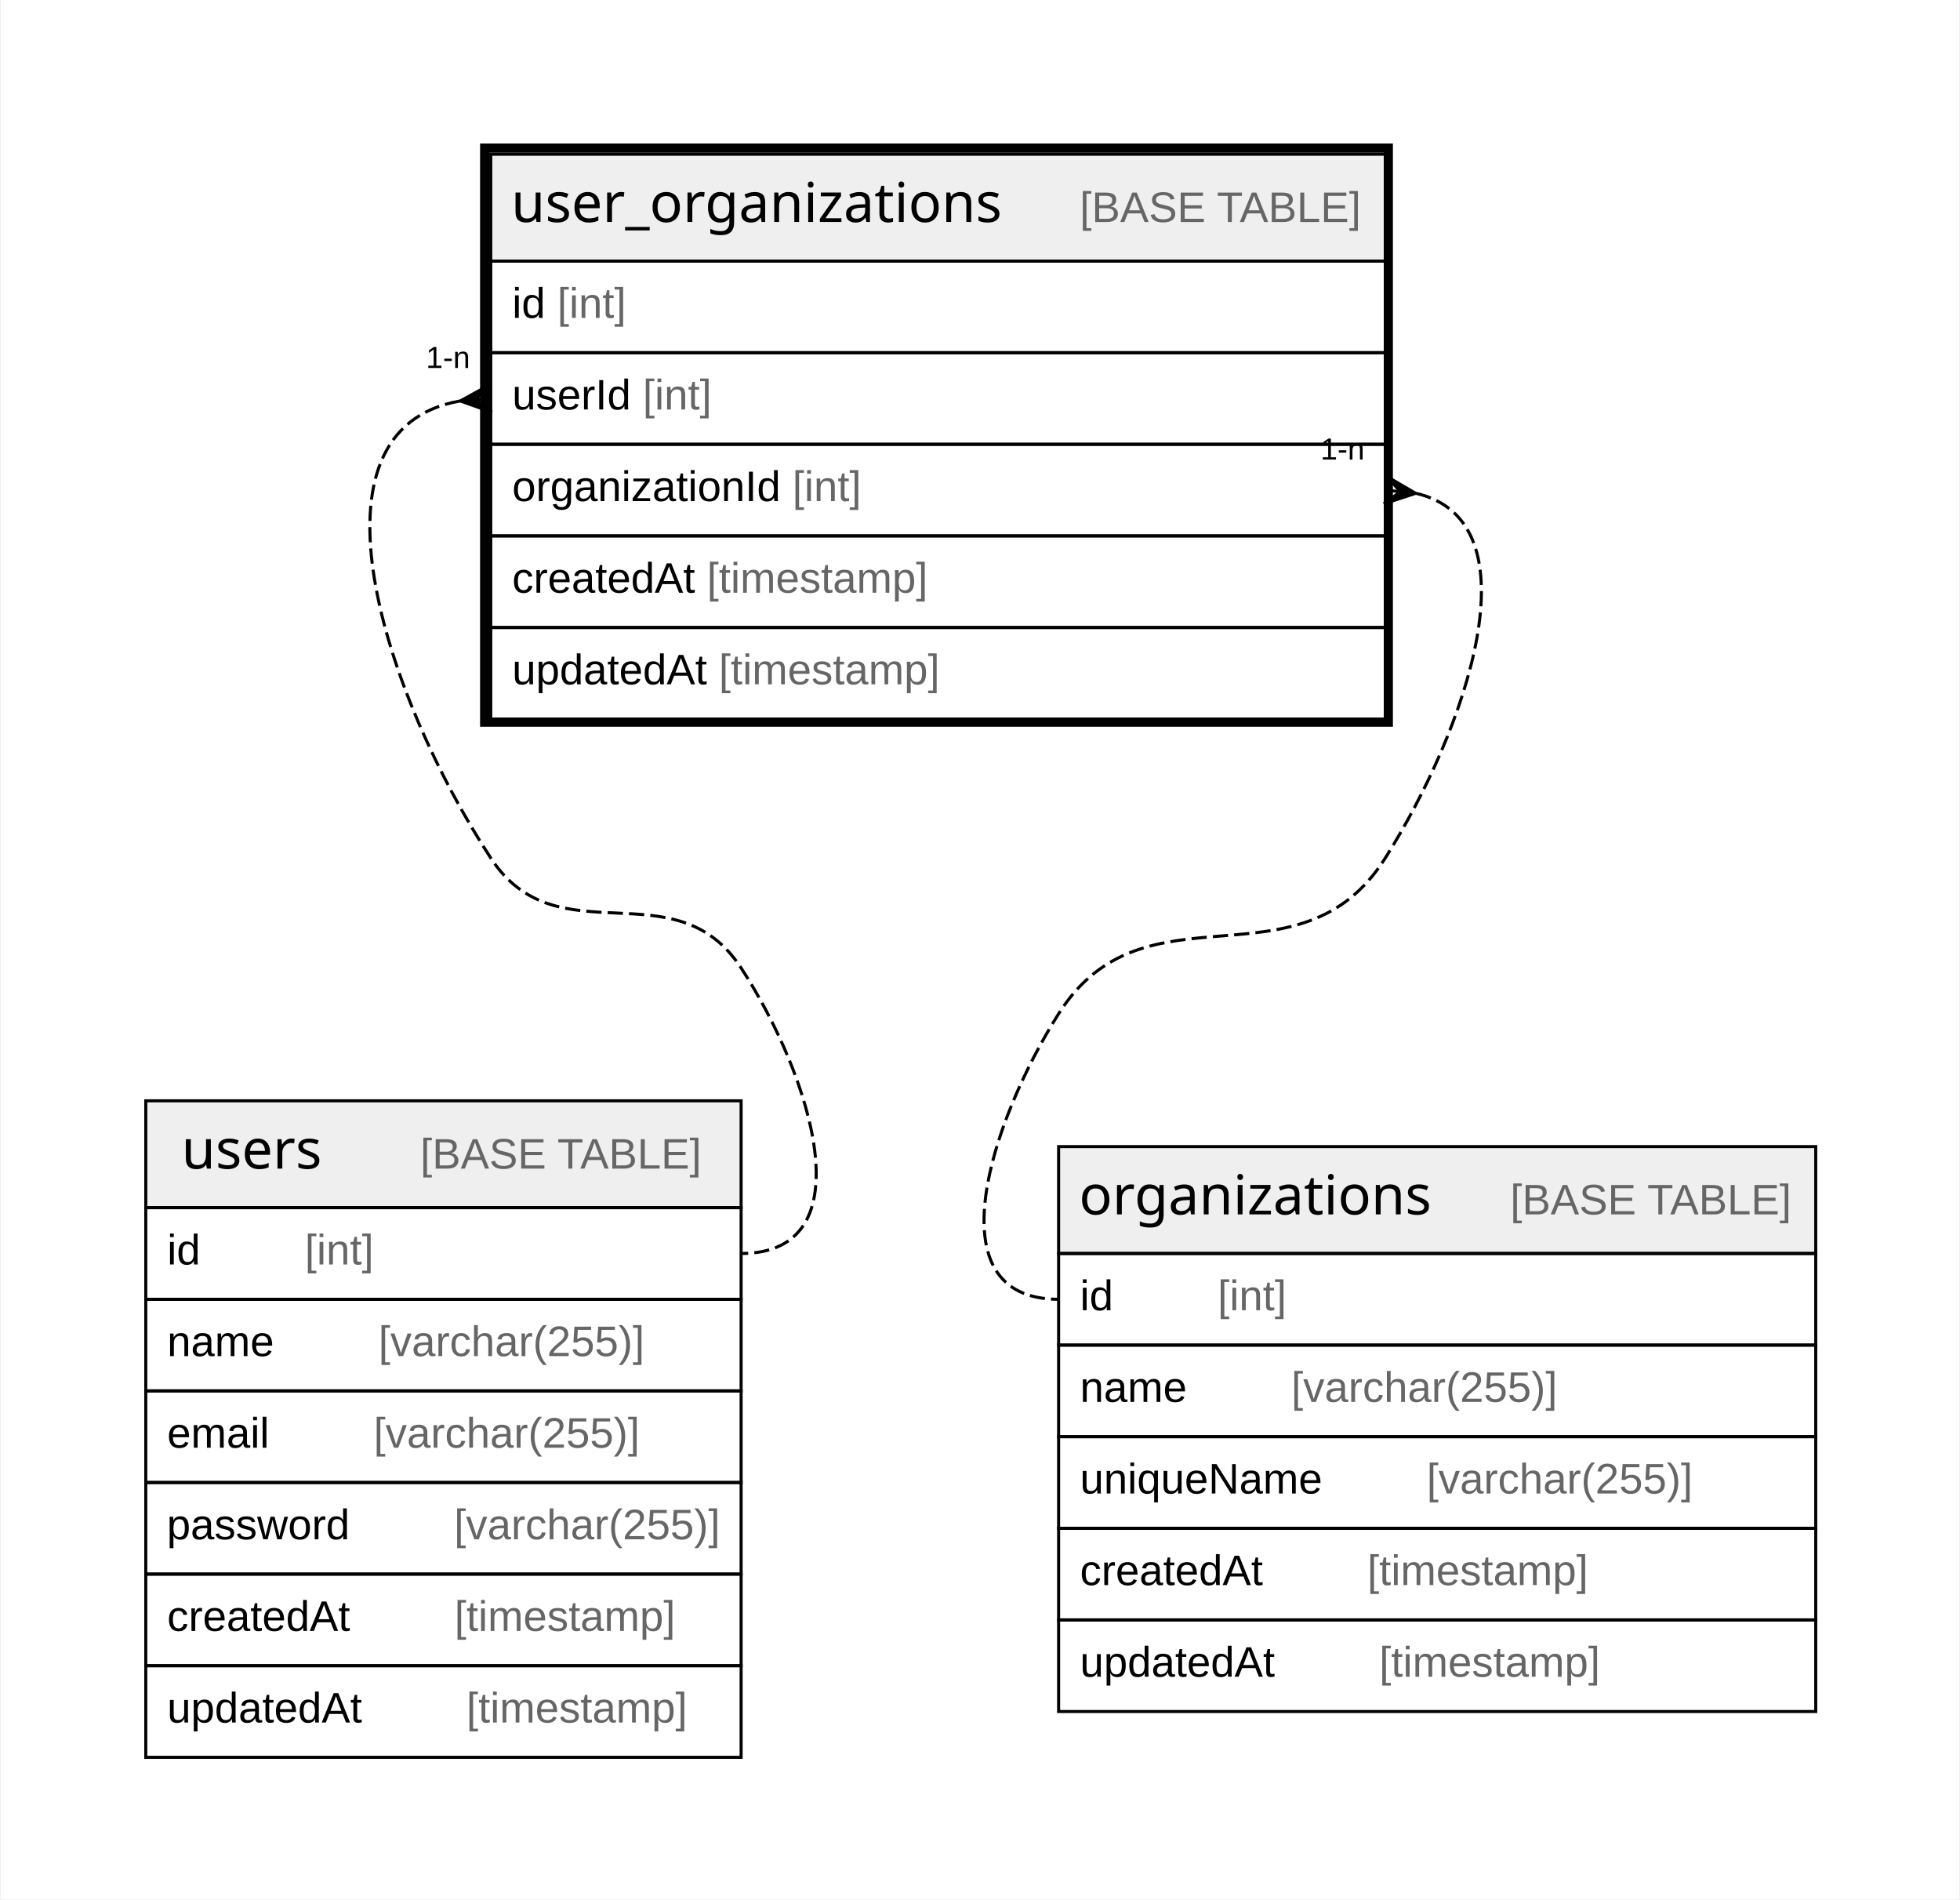
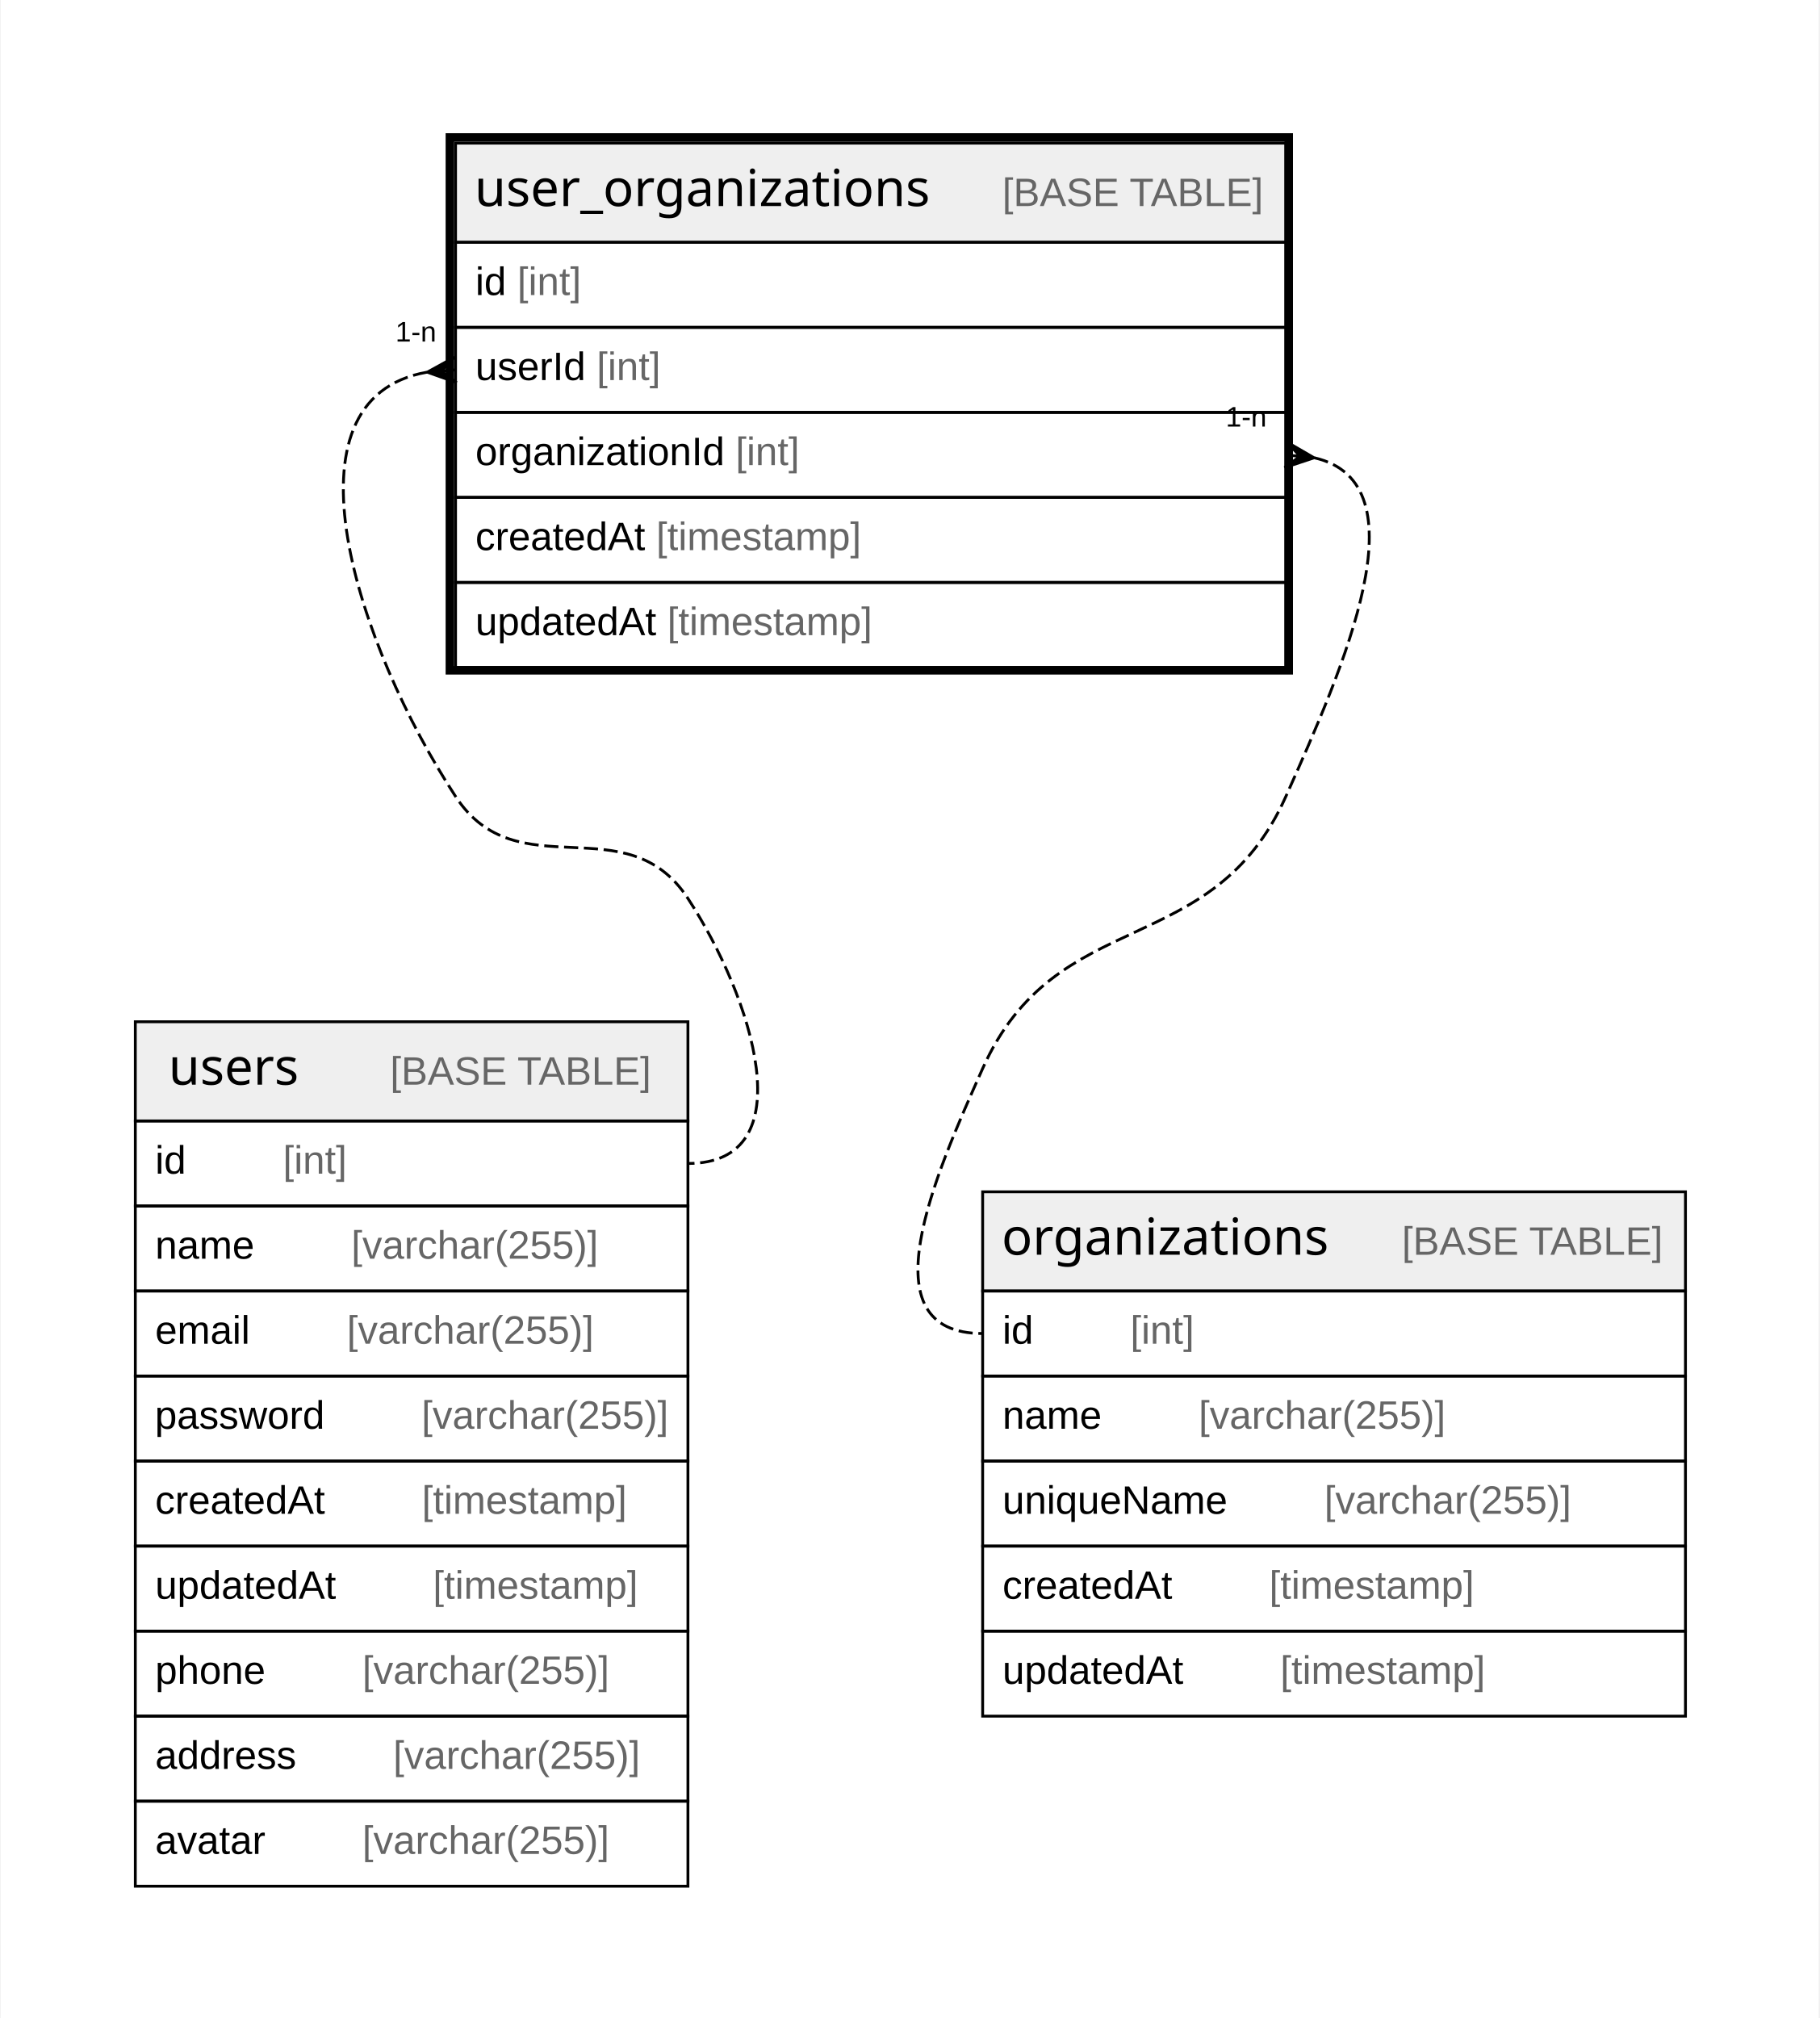
- <svg xmlns="http://www.w3.org/2000/svg" width="642pt" height="622pt" viewBox="0.00 0.00 641.50 622.00">
-   <g id="graph0" class="graph" transform="scale(1 1) rotate(0) translate(4 618)">
-     <polygon fill="#ffffff" stroke="transparent" points="-4,4 -4,-618 637.5,-618 637.5,4 -4,4" />
+ <svg xmlns="http://www.w3.org/2000/svg" width="642pt" height="712pt" viewBox="0.00 0.00 641.50 712.00">
+   <g id="graph0" class="graph" transform="scale(1 1) rotate(0) translate(4 708)">
+     <polygon fill="#ffffff" stroke="transparent" points="-4,4 -4,-708 637.5,-708 637.5,4 -4,4" />
    <g id="node1" class="node">
-       <polygon fill="#efefef" stroke="transparent" points="156.5,-532.5 156.5,-567.5 449.5,-567.5 449.5,-532.5 156.5,-532.5" />
-       <polygon fill="none" stroke="#000000" points="156.5,-532.5 156.5,-567.5 449.5,-567.5 449.5,-532.5 156.5,-532.5" />
-       <text text-anchor="start" x="163.197" y="-545.3" font-family="Arial Bold" font-size="18.00" fill="#000000">user_organizations</text>
-       <text text-anchor="start" x="315.235" y="-545.3" font-family="Arial" font-size="14.00" fill="#000000">    </text>
-       <text text-anchor="start" x="349.439" y="-545.3" font-family="Arial" font-size="14.00" fill="#666666">[BASE TABLE]</text>
+       <polygon fill="#efefef" stroke="transparent" points="156.5,-622.5 156.5,-657.5 449.5,-657.5 449.5,-622.5 156.5,-622.5" />
+       <polygon fill="none" stroke="#000000" points="156.5,-622.5 156.5,-657.5 449.5,-657.5 449.5,-622.5 156.5,-622.5" />
+       <text text-anchor="start" x="163.197" y="-635.3" font-family="Arial Bold" font-size="18.00" fill="#000000">user_organizations</text>
+       <text text-anchor="start" x="315.235" y="-635.3" font-family="Arial" font-size="14.00" fill="#000000">    </text>
+       <text text-anchor="start" x="349.439" y="-635.3" font-family="Arial" font-size="14.00" fill="#666666">[BASE TABLE]</text>
+       <polygon fill="none" stroke="#000000" points="156.5,-592.5 156.5,-622.5 449.5,-622.5 449.5,-592.5 156.5,-592.5" />
+       <text text-anchor="start" x="163.5" y="-603.9" font-family="Arial" font-size="14.00" fill="#000000">id </text>
+       <text text-anchor="start" x="178.28" y="-603.9" font-family="Arial" font-size="14.00" fill="#666666">[int]</text>
+       <polygon fill="none" stroke="#000000" points="156.5,-562.5 156.5,-592.5 449.5,-592.5 449.5,-562.5 156.5,-562.5" />
+       <text text-anchor="start" x="163.5" y="-573.9" font-family="Arial" font-size="14.00" fill="#000000">userId </text>
+       <text text-anchor="start" x="206.29" y="-573.9" font-family="Arial" font-size="14.00" fill="#666666">[int]</text>
+       <polygon fill="none" stroke="#000000" points="156.5,-532.5 156.5,-562.5 449.5,-562.5 449.5,-532.5 156.5,-532.5" />
+       <text text-anchor="start" x="163.5" y="-543.9" font-family="Arial" font-size="14.00" fill="#000000">organizationId </text>
+       <text text-anchor="start" x="255.306" y="-543.9" font-family="Arial" font-size="14.00" fill="#666666">[int]</text>
      <polygon fill="none" stroke="#000000" points="156.5,-502.5 156.5,-532.5 449.5,-532.5 449.5,-502.5 156.5,-502.5" />
-       <text text-anchor="start" x="163.5" y="-513.9" font-family="Arial" font-size="14.00" fill="#000000">id </text>
-       <text text-anchor="start" x="178.28" y="-513.9" font-family="Arial" font-size="14.00" fill="#666666">[int]</text>
+       <text text-anchor="start" x="163.5" y="-513.9" font-family="Arial" font-size="14.00" fill="#000000">createdAt </text>
+       <text text-anchor="start" x="227.299" y="-513.9" font-family="Arial" font-size="14.00" fill="#666666">[timestamp]</text>
      <polygon fill="none" stroke="#000000" points="156.5,-472.5 156.5,-502.5 449.5,-502.5 449.5,-472.5 156.5,-472.5" />
-       <text text-anchor="start" x="163.5" y="-483.9" font-family="Arial" font-size="14.00" fill="#000000">userId </text>
-       <text text-anchor="start" x="206.29" y="-483.9" font-family="Arial" font-size="14.00" fill="#666666">[int]</text>
-       <polygon fill="none" stroke="#000000" points="156.5,-442.5 156.5,-472.5 449.5,-472.5 449.5,-442.5 156.5,-442.5" />
-       <text text-anchor="start" x="163.5" y="-453.9" font-family="Arial" font-size="14.00" fill="#000000">organizationId </text>
-       <text text-anchor="start" x="255.306" y="-453.9" font-family="Arial" font-size="14.00" fill="#666666">[int]</text>
-       <polygon fill="none" stroke="#000000" points="156.5,-412.5 156.5,-442.5 449.5,-442.5 449.5,-412.5 156.5,-412.5" />
-       <text text-anchor="start" x="163.5" y="-423.9" font-family="Arial" font-size="14.00" fill="#000000">createdAt </text>
-       <text text-anchor="start" x="227.299" y="-423.9" font-family="Arial" font-size="14.00" fill="#666666">[timestamp]</text>
-       <polygon fill="none" stroke="#000000" points="156.5,-382.5 156.5,-412.5 449.5,-412.5 449.5,-382.5 156.5,-382.5" />
-       <text text-anchor="start" x="163.5" y="-393.9" font-family="Arial" font-size="14.00" fill="#000000">updatedAt </text>
-       <text text-anchor="start" x="231.204" y="-393.9" font-family="Arial" font-size="14.00" fill="#666666">[timestamp]</text>
-       <polygon fill="none" stroke="#000000" stroke-width="3" points="154.5,-381.5 154.5,-569.5 450.5,-569.5 450.5,-381.5 154.5,-381.5" />
+       <text text-anchor="start" x="163.5" y="-483.9" font-family="Arial" font-size="14.00" fill="#000000">updatedAt </text>
+       <text text-anchor="start" x="231.204" y="-483.9" font-family="Arial" font-size="14.00" fill="#666666">[timestamp]</text>
+       <polygon fill="none" stroke="#000000" stroke-width="3" points="154.5,-471.5 154.5,-659.5 450.5,-659.5 450.5,-471.5 154.5,-471.5" />
    </g>
    <g id="node2" class="node">
-       <polygon fill="#efefef" stroke="transparent" points="43.5,-222.5 43.5,-257.5 238.5,-257.5 238.5,-222.5 43.5,-222.5" />
-       <polygon fill="none" stroke="#000000" points="43.5,-222.5 43.5,-257.5 238.5,-257.5 238.5,-222.5 43.5,-222.5" />
-       <text text-anchor="start" x="55.214" y="-235.3" font-family="Arial Bold" font-size="18.00" fill="#000000">users</text>
-       <text text-anchor="start" x="99.218" y="-235.3" font-family="Arial" font-size="14.00" fill="#000000">    </text>
-       <text text-anchor="start" x="133.423" y="-235.3" font-family="Arial" font-size="14.00" fill="#666666">[BASE TABLE]</text>
+       <polygon fill="#efefef" stroke="transparent" points="43.5,-312.5 43.5,-347.5 238.5,-347.5 238.5,-312.5 43.5,-312.5" />
+       <polygon fill="none" stroke="#000000" points="43.5,-312.5 43.5,-347.5 238.5,-347.5 238.5,-312.5 43.5,-312.5" />
+       <text text-anchor="start" x="55.214" y="-325.3" font-family="Arial Bold" font-size="18.00" fill="#000000">users</text>
+       <text text-anchor="start" x="99.218" y="-325.3" font-family="Arial" font-size="14.00" fill="#000000">    </text>
+       <text text-anchor="start" x="133.423" y="-325.3" font-family="Arial" font-size="14.00" fill="#666666">[BASE TABLE]</text>
+       <polygon fill="none" stroke="#000000" points="43.5,-282.5 43.5,-312.5 238.5,-312.5 238.5,-282.5 43.5,-282.5" />
+       <text text-anchor="start" x="50.5" y="-293.9" font-family="Arial" font-size="14.00" fill="#000000">id    </text>
+       <text text-anchor="start" x="95.594" y="-293.9" font-family="Arial" font-size="14.00" fill="#666666">[int]</text>
+       <polygon fill="none" stroke="#000000" points="43.5,-252.5 43.5,-282.5 238.5,-282.5 238.5,-252.5 43.5,-252.5" />
+       <text text-anchor="start" x="50.5" y="-263.9" font-family="Arial" font-size="14.00" fill="#000000">name    </text>
+       <text text-anchor="start" x="119.713" y="-263.9" font-family="Arial" font-size="14.00" fill="#666666">[varchar(255)]</text>
+       <polygon fill="none" stroke="#000000" points="43.5,-222.5 43.5,-252.5 238.5,-252.5 238.5,-222.5 43.5,-222.5" />
+       <text text-anchor="start" x="50.5" y="-233.9" font-family="Arial" font-size="14.00" fill="#000000">email    </text>
+       <text text-anchor="start" x="118.144" y="-233.9" font-family="Arial" font-size="14.00" fill="#666666">[varchar(255)]</text>
      <polygon fill="none" stroke="#000000" points="43.5,-192.5 43.5,-222.5 238.5,-222.5 238.5,-192.5 43.5,-192.5" />
-       <text text-anchor="start" x="50.5" y="-203.9" font-family="Arial" font-size="14.00" fill="#000000">id    </text>
-       <text text-anchor="start" x="95.594" y="-203.9" font-family="Arial" font-size="14.00" fill="#666666">[int]</text>
+       <text text-anchor="start" x="50.389" y="-203.9" font-family="Arial" font-size="14.00" fill="#000000">password    </text>
+       <text text-anchor="start" x="144.492" y="-203.9" font-family="Arial" font-size="14.00" fill="#666666">[varchar(255)]</text>
      <polygon fill="none" stroke="#000000" points="43.5,-162.5 43.5,-192.5 238.5,-192.5 238.5,-162.5 43.5,-162.5" />
-       <text text-anchor="start" x="50.5" y="-173.9" font-family="Arial" font-size="14.00" fill="#000000">name    </text>
-       <text text-anchor="start" x="119.713" y="-173.9" font-family="Arial" font-size="14.00" fill="#666666">[varchar(255)]</text>
+       <text text-anchor="start" x="50.5" y="-173.9" font-family="Arial" font-size="14.00" fill="#000000">createdAt    </text>
+       <text text-anchor="start" x="144.614" y="-173.9" font-family="Arial" font-size="14.00" fill="#666666">[timestamp]</text>
      <polygon fill="none" stroke="#000000" points="43.5,-132.5 43.5,-162.5 238.5,-162.5 238.5,-132.5 43.5,-132.5" />
-       <text text-anchor="start" x="50.5" y="-143.9" font-family="Arial" font-size="14.00" fill="#000000">email    </text>
-       <text text-anchor="start" x="118.144" y="-143.9" font-family="Arial" font-size="14.00" fill="#666666">[varchar(255)]</text>
+       <text text-anchor="start" x="50.5" y="-143.9" font-family="Arial" font-size="14.00" fill="#000000">updatedAt    </text>
+       <text text-anchor="start" x="148.518" y="-143.9" font-family="Arial" font-size="14.00" fill="#666666">[timestamp]</text>
      <polygon fill="none" stroke="#000000" points="43.5,-102.5 43.5,-132.5 238.5,-132.5 238.5,-102.5 43.5,-102.5" />
-       <text text-anchor="start" x="50.389" y="-113.9" font-family="Arial" font-size="14.00" fill="#000000">password    </text>
-       <text text-anchor="start" x="144.492" y="-113.9" font-family="Arial" font-size="14.00" fill="#666666">[varchar(255)]</text>
+       <text text-anchor="start" x="50.5" y="-113.9" font-family="Arial" font-size="14.00" fill="#000000">phone    </text>
+       <text text-anchor="start" x="123.618" y="-113.9" font-family="Arial" font-size="14.00" fill="#666666">[varchar(255)]</text>
      <polygon fill="none" stroke="#000000" points="43.5,-72.5 43.5,-102.5 238.5,-102.5 238.5,-72.5 43.5,-72.5" />
-       <text text-anchor="start" x="50.5" y="-83.9" font-family="Arial" font-size="14.00" fill="#000000">createdAt    </text>
-       <text text-anchor="start" x="144.614" y="-83.9" font-family="Arial" font-size="14.00" fill="#666666">[timestamp]</text>
+       <text text-anchor="start" x="50.5" y="-83.9" font-family="Arial" font-size="14.00" fill="#000000">address    </text>
+       <text text-anchor="start" x="134.496" y="-83.9" font-family="Arial" font-size="14.00" fill="#666666">[varchar(255)]</text>
      <polygon fill="none" stroke="#000000" points="43.5,-42.5 43.5,-72.5 238.5,-72.5 238.5,-42.5 43.5,-42.5" />
-       <text text-anchor="start" x="50.5" y="-53.9" font-family="Arial" font-size="14.00" fill="#000000">updatedAt    </text>
-       <text text-anchor="start" x="148.518" y="-53.9" font-family="Arial" font-size="14.00" fill="#666666">[timestamp]</text>
+       <text text-anchor="start" x="50.5" y="-53.9" font-family="Arial" font-size="14.00" fill="#000000">avatar    </text>
+       <text text-anchor="start" x="123.604" y="-53.9" font-family="Arial" font-size="14.00" fill="#666666">[varchar(255)]</text>
    </g>
    <g id="edge1" class="edge">
-       <path fill="none" stroke="#000000" stroke-dasharray="5,2" d="M146.383,-486.674C92.945,-477.279 121.924,-389.94 156.5,-337 178.264,-303.676 216.736,-334.324 238.5,-301 261.223,-266.207 280.056,-207.5 238.5,-207.5" />
-       <polygon fill="#000000" stroke="#000000" points="146.533,-486.686 156.134,-491.985 151.517,-487.093 156.5,-487.5 156.5,-487.5 156.5,-487.5 151.517,-487.093 156.866,-483.015 146.533,-486.686 146.533,-486.686" />
-       <text text-anchor="start" x="135.276" y="-497.5" font-family="Arial" font-size="10.00" fill="#000000">1-n</text>
+       <path fill="none" stroke="#000000" stroke-dasharray="5,2" d="M146.383,-576.674C92.945,-567.279 121.924,-479.94 156.5,-427 178.264,-393.676 216.736,-424.324 238.5,-391 261.223,-356.207 280.056,-297.5 238.5,-297.5" />
+       <polygon fill="#000000" stroke="#000000" points="146.533,-576.686 156.134,-581.985 151.517,-577.093 156.5,-577.5 156.5,-577.5 156.5,-577.5 151.517,-577.093 156.866,-573.015 146.533,-576.686 146.533,-576.686" />
+       <text text-anchor="start" x="135.276" y="-587.5" font-family="Arial" font-size="10.00" fill="#000000">1-n</text>
    </g>
    <g id="node3" class="node">
-       <polygon fill="#efefef" stroke="transparent" points="342.5,-207.5 342.5,-242.5 590.5,-242.5 590.5,-207.5 342.5,-207.5" />
-       <polygon fill="none" stroke="#000000" points="342.5,-207.5 342.5,-242.5 590.5,-242.5 590.5,-207.5 342.5,-207.5" />
-       <text text-anchor="start" x="349.203" y="-220.3" font-family="Arial Bold" font-size="18.00" fill="#000000">organizations</text>
-       <text text-anchor="start" x="456.229" y="-220.3" font-family="Arial" font-size="14.00" fill="#000000">    </text>
-       <text text-anchor="start" x="490.434" y="-220.3" font-family="Arial" font-size="14.00" fill="#666666">[BASE TABLE]</text>
-       <polygon fill="none" stroke="#000000" points="342.5,-177.5 342.5,-207.5 590.5,-207.5 590.5,-177.5 342.5,-177.5" />
-       <text text-anchor="start" x="349.5" y="-188.9" font-family="Arial" font-size="14.00" fill="#000000">id    </text>
-       <text text-anchor="start" x="394.594" y="-188.9" font-family="Arial" font-size="14.00" fill="#666666">[int]</text>
-       <polygon fill="none" stroke="#000000" points="342.5,-147.5 342.5,-177.5 590.5,-177.5 590.5,-147.5 342.5,-147.5" />
-       <text text-anchor="start" x="349.5" y="-158.9" font-family="Arial" font-size="14.00" fill="#000000">name    </text>
-       <text text-anchor="start" x="418.713" y="-158.9" font-family="Arial" font-size="14.00" fill="#666666">[varchar(255)]</text>
-       <polygon fill="none" stroke="#000000" points="342.5,-117.5 342.5,-147.5 590.5,-147.5 590.5,-117.5 342.5,-117.5" />
-       <text text-anchor="start" x="349.5" y="-128.9" font-family="Arial" font-size="14.00" fill="#000000">uniqueName    </text>
-       <text text-anchor="start" x="463.057" y="-128.9" font-family="Arial" font-size="14.00" fill="#666666">[varchar(255)]</text>
-       <polygon fill="none" stroke="#000000" points="342.5,-87.5 342.5,-117.5 590.5,-117.5 590.5,-87.5 342.5,-87.5" />
-       <text text-anchor="start" x="349.5" y="-98.9" font-family="Arial" font-size="14.00" fill="#000000">createdAt    </text>
-       <text text-anchor="start" x="443.614" y="-98.9" font-family="Arial" font-size="14.00" fill="#666666">[timestamp]</text>
-       <polygon fill="none" stroke="#000000" points="342.5,-57.5 342.5,-87.5 590.5,-87.5 590.5,-57.5 342.5,-57.5" />
-       <text text-anchor="start" x="349.5" y="-68.9" font-family="Arial" font-size="14.00" fill="#000000">updatedAt    </text>
-       <text text-anchor="start" x="447.518" y="-68.9" font-family="Arial" font-size="14.00" fill="#666666">[timestamp]</text>
+       <polygon fill="#efefef" stroke="transparent" points="342.5,-252.5 342.5,-287.5 590.5,-287.5 590.5,-252.5 342.5,-252.5" />
+       <polygon fill="none" stroke="#000000" points="342.5,-252.5 342.5,-287.5 590.5,-287.5 590.5,-252.5 342.5,-252.5" />
+       <text text-anchor="start" x="349.203" y="-265.3" font-family="Arial Bold" font-size="18.00" fill="#000000">organizations</text>
+       <text text-anchor="start" x="456.229" y="-265.3" font-family="Arial" font-size="14.00" fill="#000000">    </text>
+       <text text-anchor="start" x="490.434" y="-265.3" font-family="Arial" font-size="14.00" fill="#666666">[BASE TABLE]</text>
+       <polygon fill="none" stroke="#000000" points="342.5,-222.5 342.5,-252.5 590.5,-252.5 590.5,-222.5 342.5,-222.5" />
+       <text text-anchor="start" x="349.5" y="-233.9" font-family="Arial" font-size="14.00" fill="#000000">id    </text>
+       <text text-anchor="start" x="394.594" y="-233.9" font-family="Arial" font-size="14.00" fill="#666666">[int]</text>
+       <polygon fill="none" stroke="#000000" points="342.5,-192.5 342.5,-222.5 590.5,-222.5 590.5,-192.5 342.5,-192.5" />
+       <text text-anchor="start" x="349.5" y="-203.9" font-family="Arial" font-size="14.00" fill="#000000">name    </text>
+       <text text-anchor="start" x="418.713" y="-203.9" font-family="Arial" font-size="14.00" fill="#666666">[varchar(255)]</text>
+       <polygon fill="none" stroke="#000000" points="342.5,-162.5 342.5,-192.5 590.5,-192.5 590.5,-162.5 342.5,-162.5" />
+       <text text-anchor="start" x="349.5" y="-173.9" font-family="Arial" font-size="14.00" fill="#000000">uniqueName    </text>
+       <text text-anchor="start" x="463.057" y="-173.9" font-family="Arial" font-size="14.00" fill="#666666">[varchar(255)]</text>
+       <polygon fill="none" stroke="#000000" points="342.5,-132.5 342.5,-162.5 590.5,-162.5 590.5,-132.5 342.5,-132.5" />
+       <text text-anchor="start" x="349.5" y="-143.9" font-family="Arial" font-size="14.00" fill="#000000">createdAt    </text>
+       <text text-anchor="start" x="443.614" y="-143.9" font-family="Arial" font-size="14.00" fill="#666666">[timestamp]</text>
+       <polygon fill="none" stroke="#000000" points="342.5,-102.5 342.5,-132.5 590.5,-132.5 590.5,-102.5 342.5,-102.5" />
+       <text text-anchor="start" x="349.5" y="-113.9" font-family="Arial" font-size="14.00" fill="#000000">updatedAt    </text>
+       <text text-anchor="start" x="447.518" y="-113.9" font-family="Arial" font-size="14.00" fill="#666666">[timestamp]</text>
    </g>
    <g id="edge2" class="edge">
-       <path fill="none" stroke="#000000" stroke-dasharray="5,2" d="M459.658,-456.421C499.526,-447.071 476.075,-379.105 449.5,-337 421.382,-292.45 370.618,-330.55 342.5,-286 320.32,-250.858 300.944,-192.5 342.5,-192.5" />
-       <polygon fill="#000000" stroke="#000000" points="459.444,-456.444 449.025,-453.025 454.472,-456.972 449.5,-457.5 449.5,-457.5 449.5,-457.5 454.472,-456.972 449.975,-461.975 459.444,-456.444 459.444,-456.444" />
-       <text text-anchor="start" x="428.276" y="-467.5" font-family="Arial" font-size="10.00" fill="#000000">1-n</text>
+       <path fill="none" stroke="#000000" stroke-dasharray="5,2" d="M459.565,-546.471C498.643,-537.544 469.792,-472.467 449.5,-427 423.462,-368.656 368.538,-389.344 342.5,-331 325.564,-293.052 300.944,-237.5 342.5,-237.5" />
+       <polygon fill="#000000" stroke="#000000" points="459.448,-546.483 449.042,-543.023 454.474,-546.991 449.5,-547.5 449.5,-547.5 449.5,-547.5 454.474,-546.991 449.958,-551.977 459.448,-546.483 459.448,-546.483" />
+       <text text-anchor="start" x="428.276" y="-557.5" font-family="Arial" font-size="10.00" fill="#000000">1-n</text>
    </g>
  </g>
</svg>
